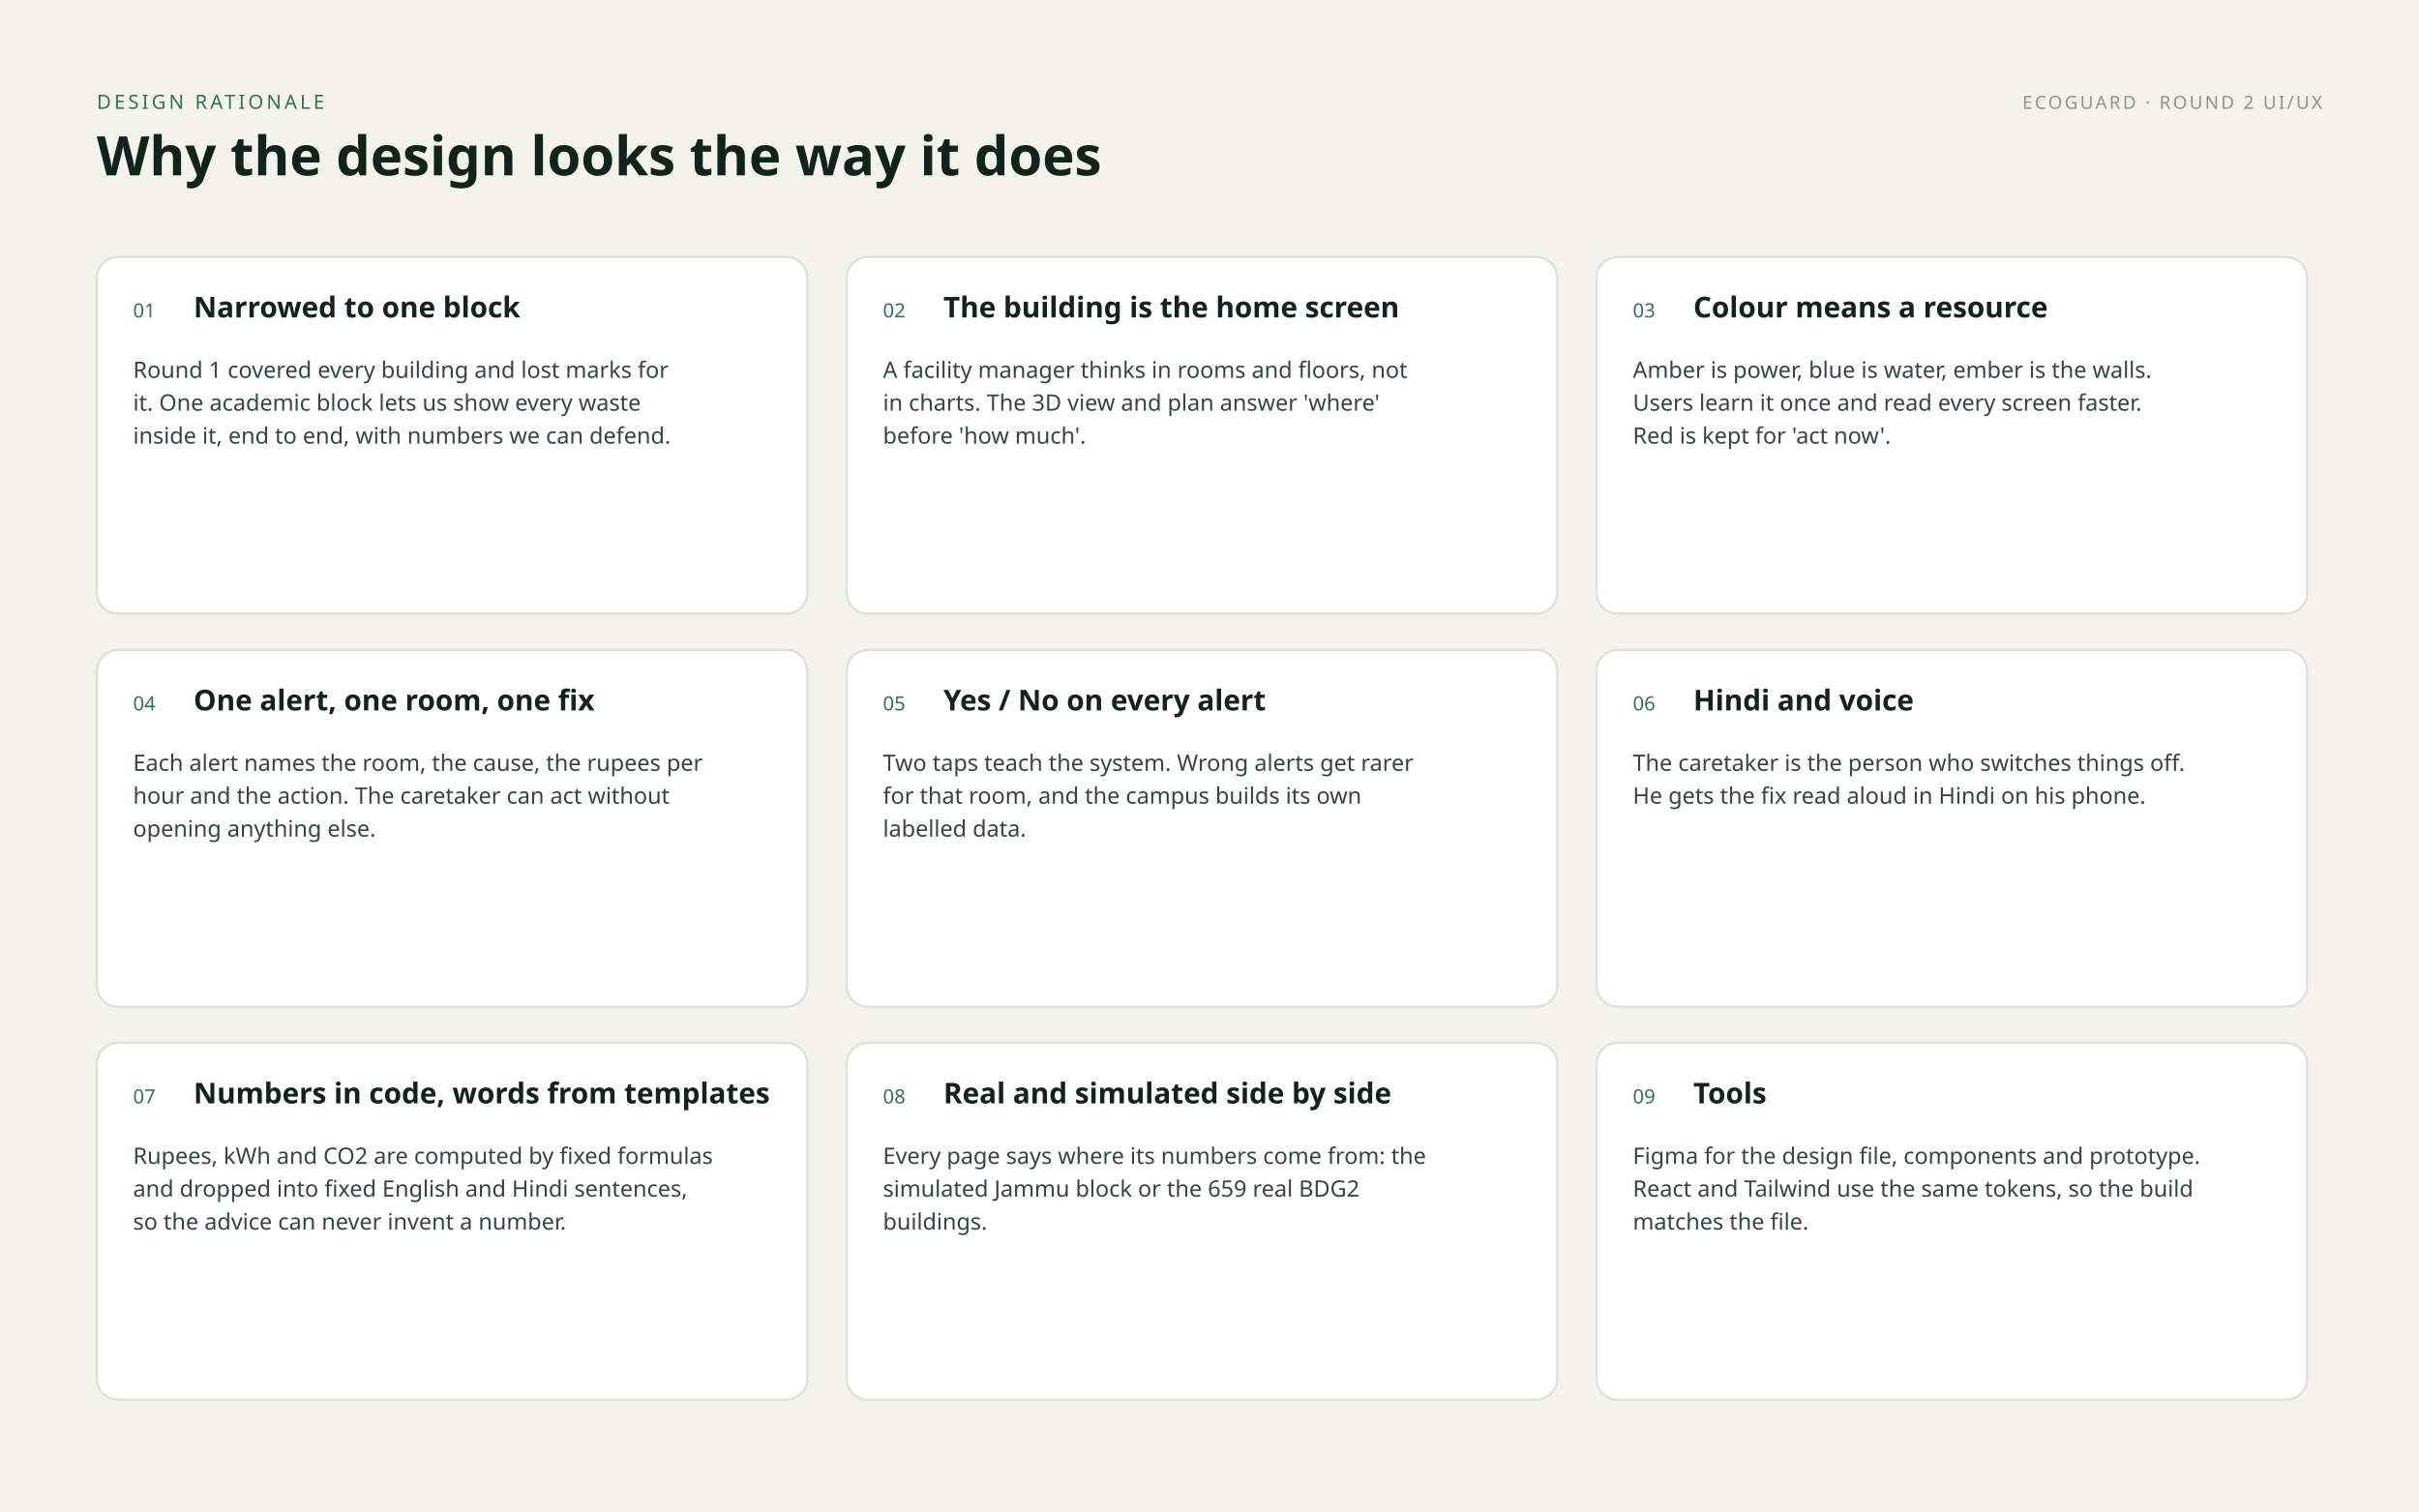
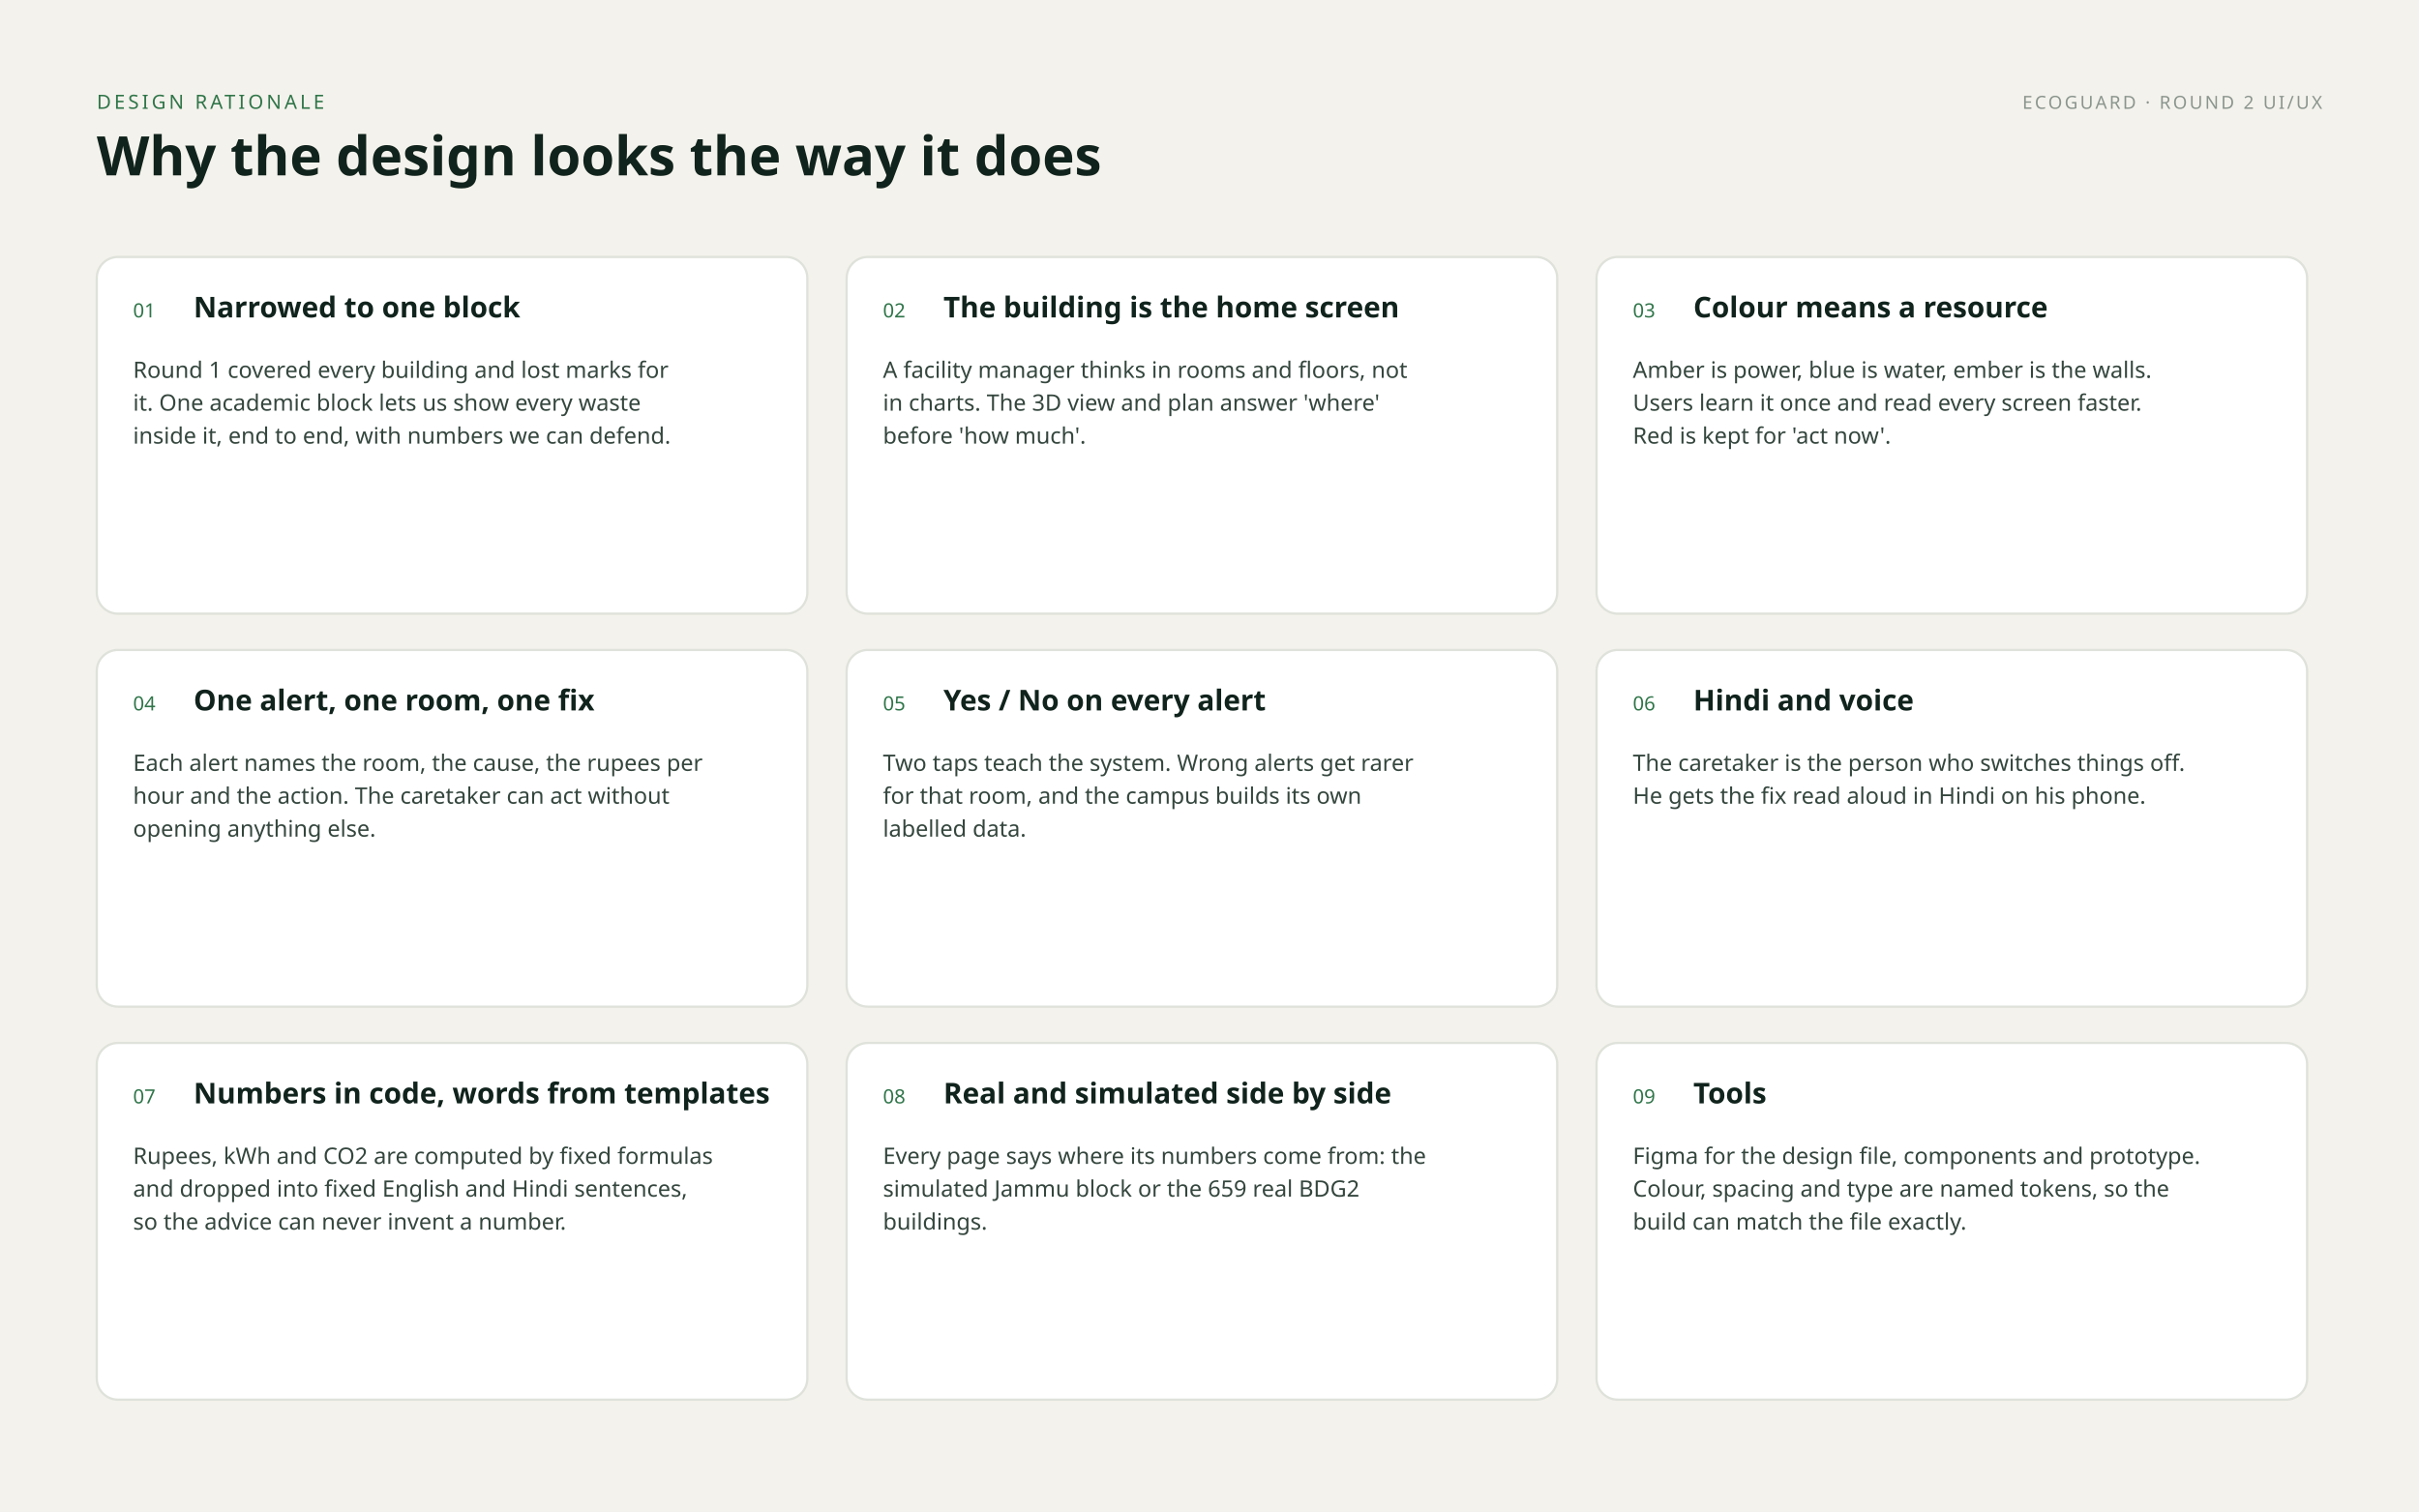
<svg xmlns="http://www.w3.org/2000/svg" width="1600" height="1000" viewBox="0 0 1600 1000">
  <defs>
    <marker id="ar" viewBox="0 0 10 10" refX="9" refY="5" markerWidth="8" markerHeight="8" orient="auto-start-reverse">
      <path d="M0,0 L10,5 L0,10 z" fill="#66756D" />
    </marker>
  </defs>
  <rect width="1600" height="1000" fill="#F4F2EC" />
  <text x="64" y="72" font-family="JetBrains Mono" font-size="13" font-weight="500" fill="#2F7549" letter-spacing="2">DESIGN RATIONALE</text>
  <text x="64" y="116" font-family="Space Grotesk" font-size="36" font-weight="600" fill="#10231C">Why the design looks the way it does</text>
  <text x="1536" y="72" font-family="JetBrains Mono" font-size="12" fill="#8A958E" text-anchor="end" letter-spacing="1.5">ECOGUARD · ROUND 2 UI/UX</text>
  <rect x="64" y="170" width="470" height="236" rx="14" fill="#FFFFFF" stroke="#DEE2DA" stroke-width="1.5" />
  <text x="88" y="210" font-family="JetBrains Mono" font-size="13" font-weight="500" fill="#2F7549">01</text>
  <text x="128" y="210" font-family="Space Grotesk" font-size="19" font-weight="600" fill="#10231C">Narrowed to one block</text>
  <text x="88" y="250" font-family="IBM Plex Sans" font-size="15" fill="#34463E">Round 1 covered every building and lost marks for</text>
  <text x="88" y="271.7" font-family="IBM Plex Sans" font-size="15" fill="#34463E">it. One academic block lets us show every waste</text>
  <text x="88" y="293.5" font-family="IBM Plex Sans" font-size="15" fill="#34463E">inside it, end to end, with numbers we can defend.</text>
  <rect x="560" y="170" width="470" height="236" rx="14" fill="#FFFFFF" stroke="#DEE2DA" stroke-width="1.5" />
  <text x="584" y="210" font-family="JetBrains Mono" font-size="13" font-weight="500" fill="#2F7549">02</text>
  <text x="624" y="210" font-family="Space Grotesk" font-size="19" font-weight="600" fill="#10231C">The building is the home screen</text>
  <text x="584" y="250" font-family="IBM Plex Sans" font-size="15" fill="#34463E">A facility manager thinks in rooms and floors, not</text>
  <text x="584" y="271.7" font-family="IBM Plex Sans" font-size="15" fill="#34463E">in charts. The 3D view and plan answer 'where'</text>
  <text x="584" y="293.5" font-family="IBM Plex Sans" font-size="15" fill="#34463E">before 'how much'.</text>
  <rect x="1056" y="170" width="470" height="236" rx="14" fill="#FFFFFF" stroke="#DEE2DA" stroke-width="1.5" />
  <text x="1080" y="210" font-family="JetBrains Mono" font-size="13" font-weight="500" fill="#2F7549">03</text>
  <text x="1120" y="210" font-family="Space Grotesk" font-size="19" font-weight="600" fill="#10231C">Colour means a resource</text>
  <text x="1080" y="250" font-family="IBM Plex Sans" font-size="15" fill="#34463E">Amber is power, blue is water, ember is the walls.</text>
  <text x="1080" y="271.7" font-family="IBM Plex Sans" font-size="15" fill="#34463E">Users learn it once and read every screen faster.</text>
  <text x="1080" y="293.5" font-family="IBM Plex Sans" font-size="15" fill="#34463E">Red is kept for 'act now'.</text>
  <rect x="64" y="430" width="470" height="236" rx="14" fill="#FFFFFF" stroke="#DEE2DA" stroke-width="1.5" />
  <text x="88" y="470" font-family="JetBrains Mono" font-size="13" font-weight="500" fill="#2F7549">04</text>
  <text x="128" y="470" font-family="Space Grotesk" font-size="19" font-weight="600" fill="#10231C">One alert, one room, one fix</text>
  <text x="88" y="510" font-family="IBM Plex Sans" font-size="15" fill="#34463E">Each alert names the room, the cause, the rupees per</text>
  <text x="88" y="531.7" font-family="IBM Plex Sans" font-size="15" fill="#34463E">hour and the action. The caretaker can act without</text>
  <text x="88" y="553.5" font-family="IBM Plex Sans" font-size="15" fill="#34463E">opening anything else.</text>
  <rect x="560" y="430" width="470" height="236" rx="14" fill="#FFFFFF" stroke="#DEE2DA" stroke-width="1.5" />
  <text x="584" y="470" font-family="JetBrains Mono" font-size="13" font-weight="500" fill="#2F7549">05</text>
  <text x="624" y="470" font-family="Space Grotesk" font-size="19" font-weight="600" fill="#10231C">Yes / No on every alert</text>
  <text x="584" y="510" font-family="IBM Plex Sans" font-size="15" fill="#34463E">Two taps teach the system. Wrong alerts get rarer</text>
  <text x="584" y="531.7" font-family="IBM Plex Sans" font-size="15" fill="#34463E">for that room, and the campus builds its own</text>
  <text x="584" y="553.5" font-family="IBM Plex Sans" font-size="15" fill="#34463E">labelled data.</text>
  <rect x="1056" y="430" width="470" height="236" rx="14" fill="#FFFFFF" stroke="#DEE2DA" stroke-width="1.5" />
  <text x="1080" y="470" font-family="JetBrains Mono" font-size="13" font-weight="500" fill="#2F7549">06</text>
  <text x="1120" y="470" font-family="Space Grotesk" font-size="19" font-weight="600" fill="#10231C">Hindi and voice</text>
  <text x="1080" y="510" font-family="IBM Plex Sans" font-size="15" fill="#34463E">The caretaker is the person who switches things off.</text>
  <text x="1080" y="531.7" font-family="IBM Plex Sans" font-size="15" fill="#34463E">He gets the fix read aloud in Hindi on his phone.</text>
  <rect x="64" y="690" width="470" height="236" rx="14" fill="#FFFFFF" stroke="#DEE2DA" stroke-width="1.5" />
  <text x="88" y="730" font-family="JetBrains Mono" font-size="13" font-weight="500" fill="#2F7549">07</text>
  <text x="128" y="730" font-family="Space Grotesk" font-size="19" font-weight="600" fill="#10231C">Numbers in code, words from templates</text>
  <text x="88" y="770" font-family="IBM Plex Sans" font-size="15" fill="#34463E">Rupees, kWh and CO2 are computed by fixed formulas</text>
  <text x="88" y="791.7" font-family="IBM Plex Sans" font-size="15" fill="#34463E">and dropped into fixed English and Hindi sentences,</text>
  <text x="88" y="813.5" font-family="IBM Plex Sans" font-size="15" fill="#34463E">so the advice can never invent a number.</text>
  <rect x="560" y="690" width="470" height="236" rx="14" fill="#FFFFFF" stroke="#DEE2DA" stroke-width="1.5" />
  <text x="584" y="730" font-family="JetBrains Mono" font-size="13" font-weight="500" fill="#2F7549">08</text>
  <text x="624" y="730" font-family="Space Grotesk" font-size="19" font-weight="600" fill="#10231C">Real and simulated side by side</text>
  <text x="584" y="770" font-family="IBM Plex Sans" font-size="15" fill="#34463E">Every page says where its numbers come from: the</text>
  <text x="584" y="791.7" font-family="IBM Plex Sans" font-size="15" fill="#34463E">simulated Jammu block or the 659 real BDG2</text>
  <text x="584" y="813.5" font-family="IBM Plex Sans" font-size="15" fill="#34463E">buildings.</text>
  <rect x="1056" y="690" width="470" height="236" rx="14" fill="#FFFFFF" stroke="#DEE2DA" stroke-width="1.5" />
  <text x="1080" y="730" font-family="JetBrains Mono" font-size="13" font-weight="500" fill="#2F7549">09</text>
  <text x="1120" y="730" font-family="Space Grotesk" font-size="19" font-weight="600" fill="#10231C">Tools</text>
  <text x="1080" y="770" font-family="IBM Plex Sans" font-size="15" fill="#34463E">Figma for the design file, components and prototype.</text>
-   <text x="1080" y="791.7" font-family="IBM Plex Sans" font-size="15" fill="#34463E">React and Tailwind use the same tokens, so the build</text>
-   <text x="1080" y="813.5" font-family="IBM Plex Sans" font-size="15" fill="#34463E">matches the file.</text>
+   <text x="1080" y="791.7" font-family="IBM Plex Sans" font-size="15" fill="#34463E">Colour, spacing and type are named tokens, so the</text>
+   <text x="1080" y="813.5" font-family="IBM Plex Sans" font-size="15" fill="#34463E">build can match the file exactly.</text>
</svg>
